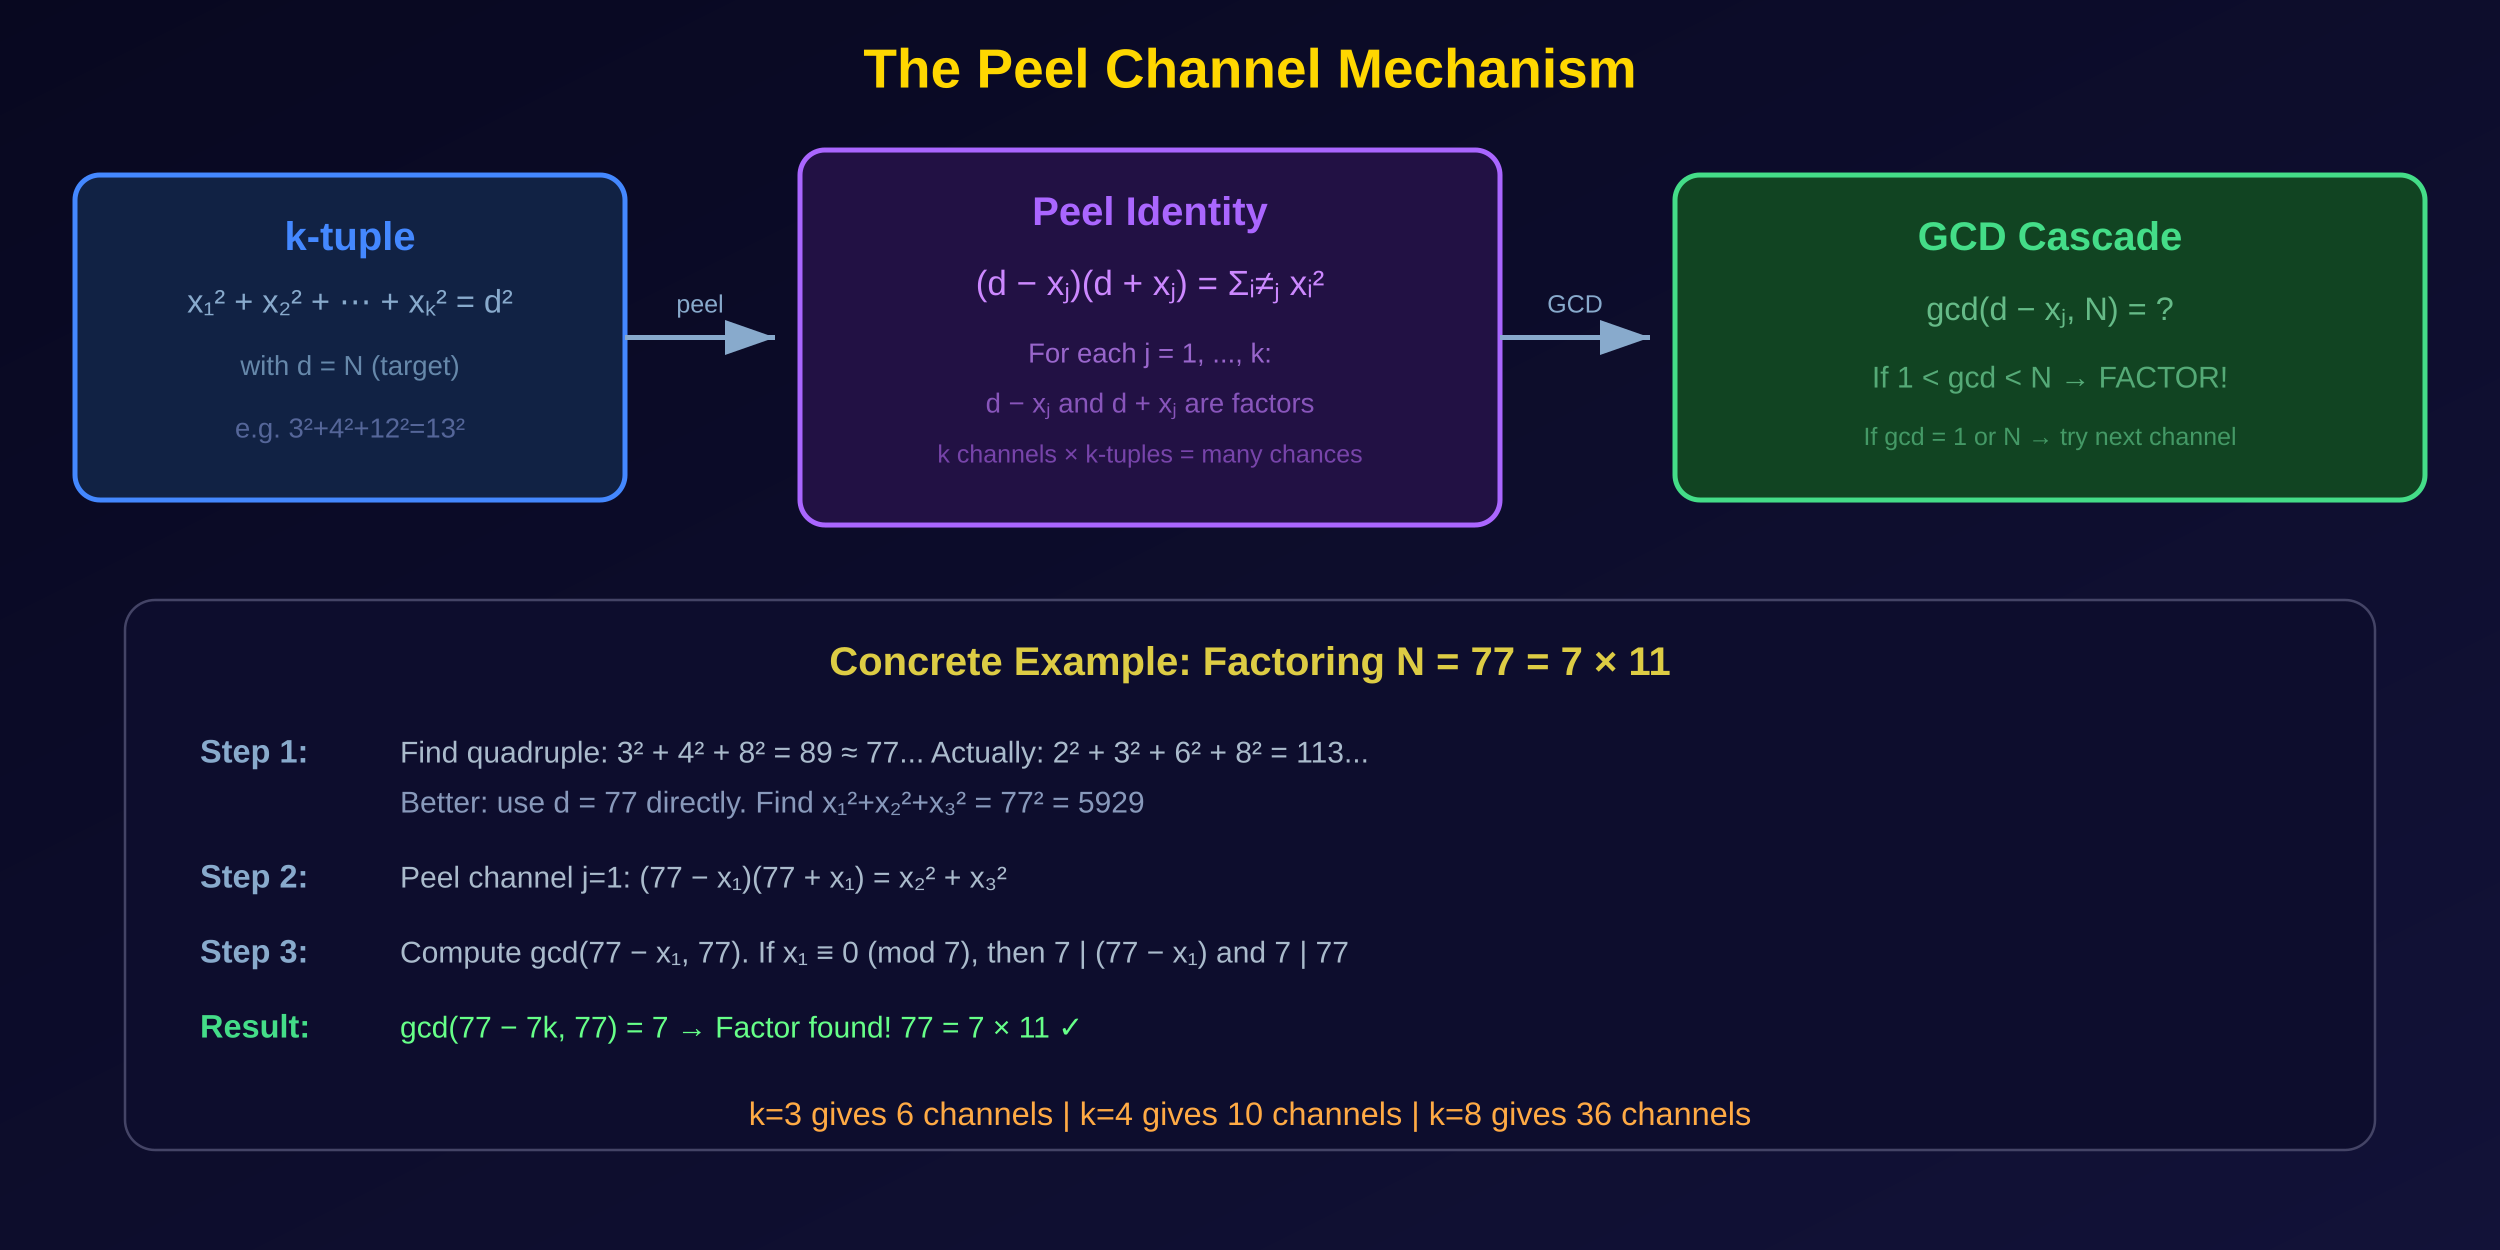
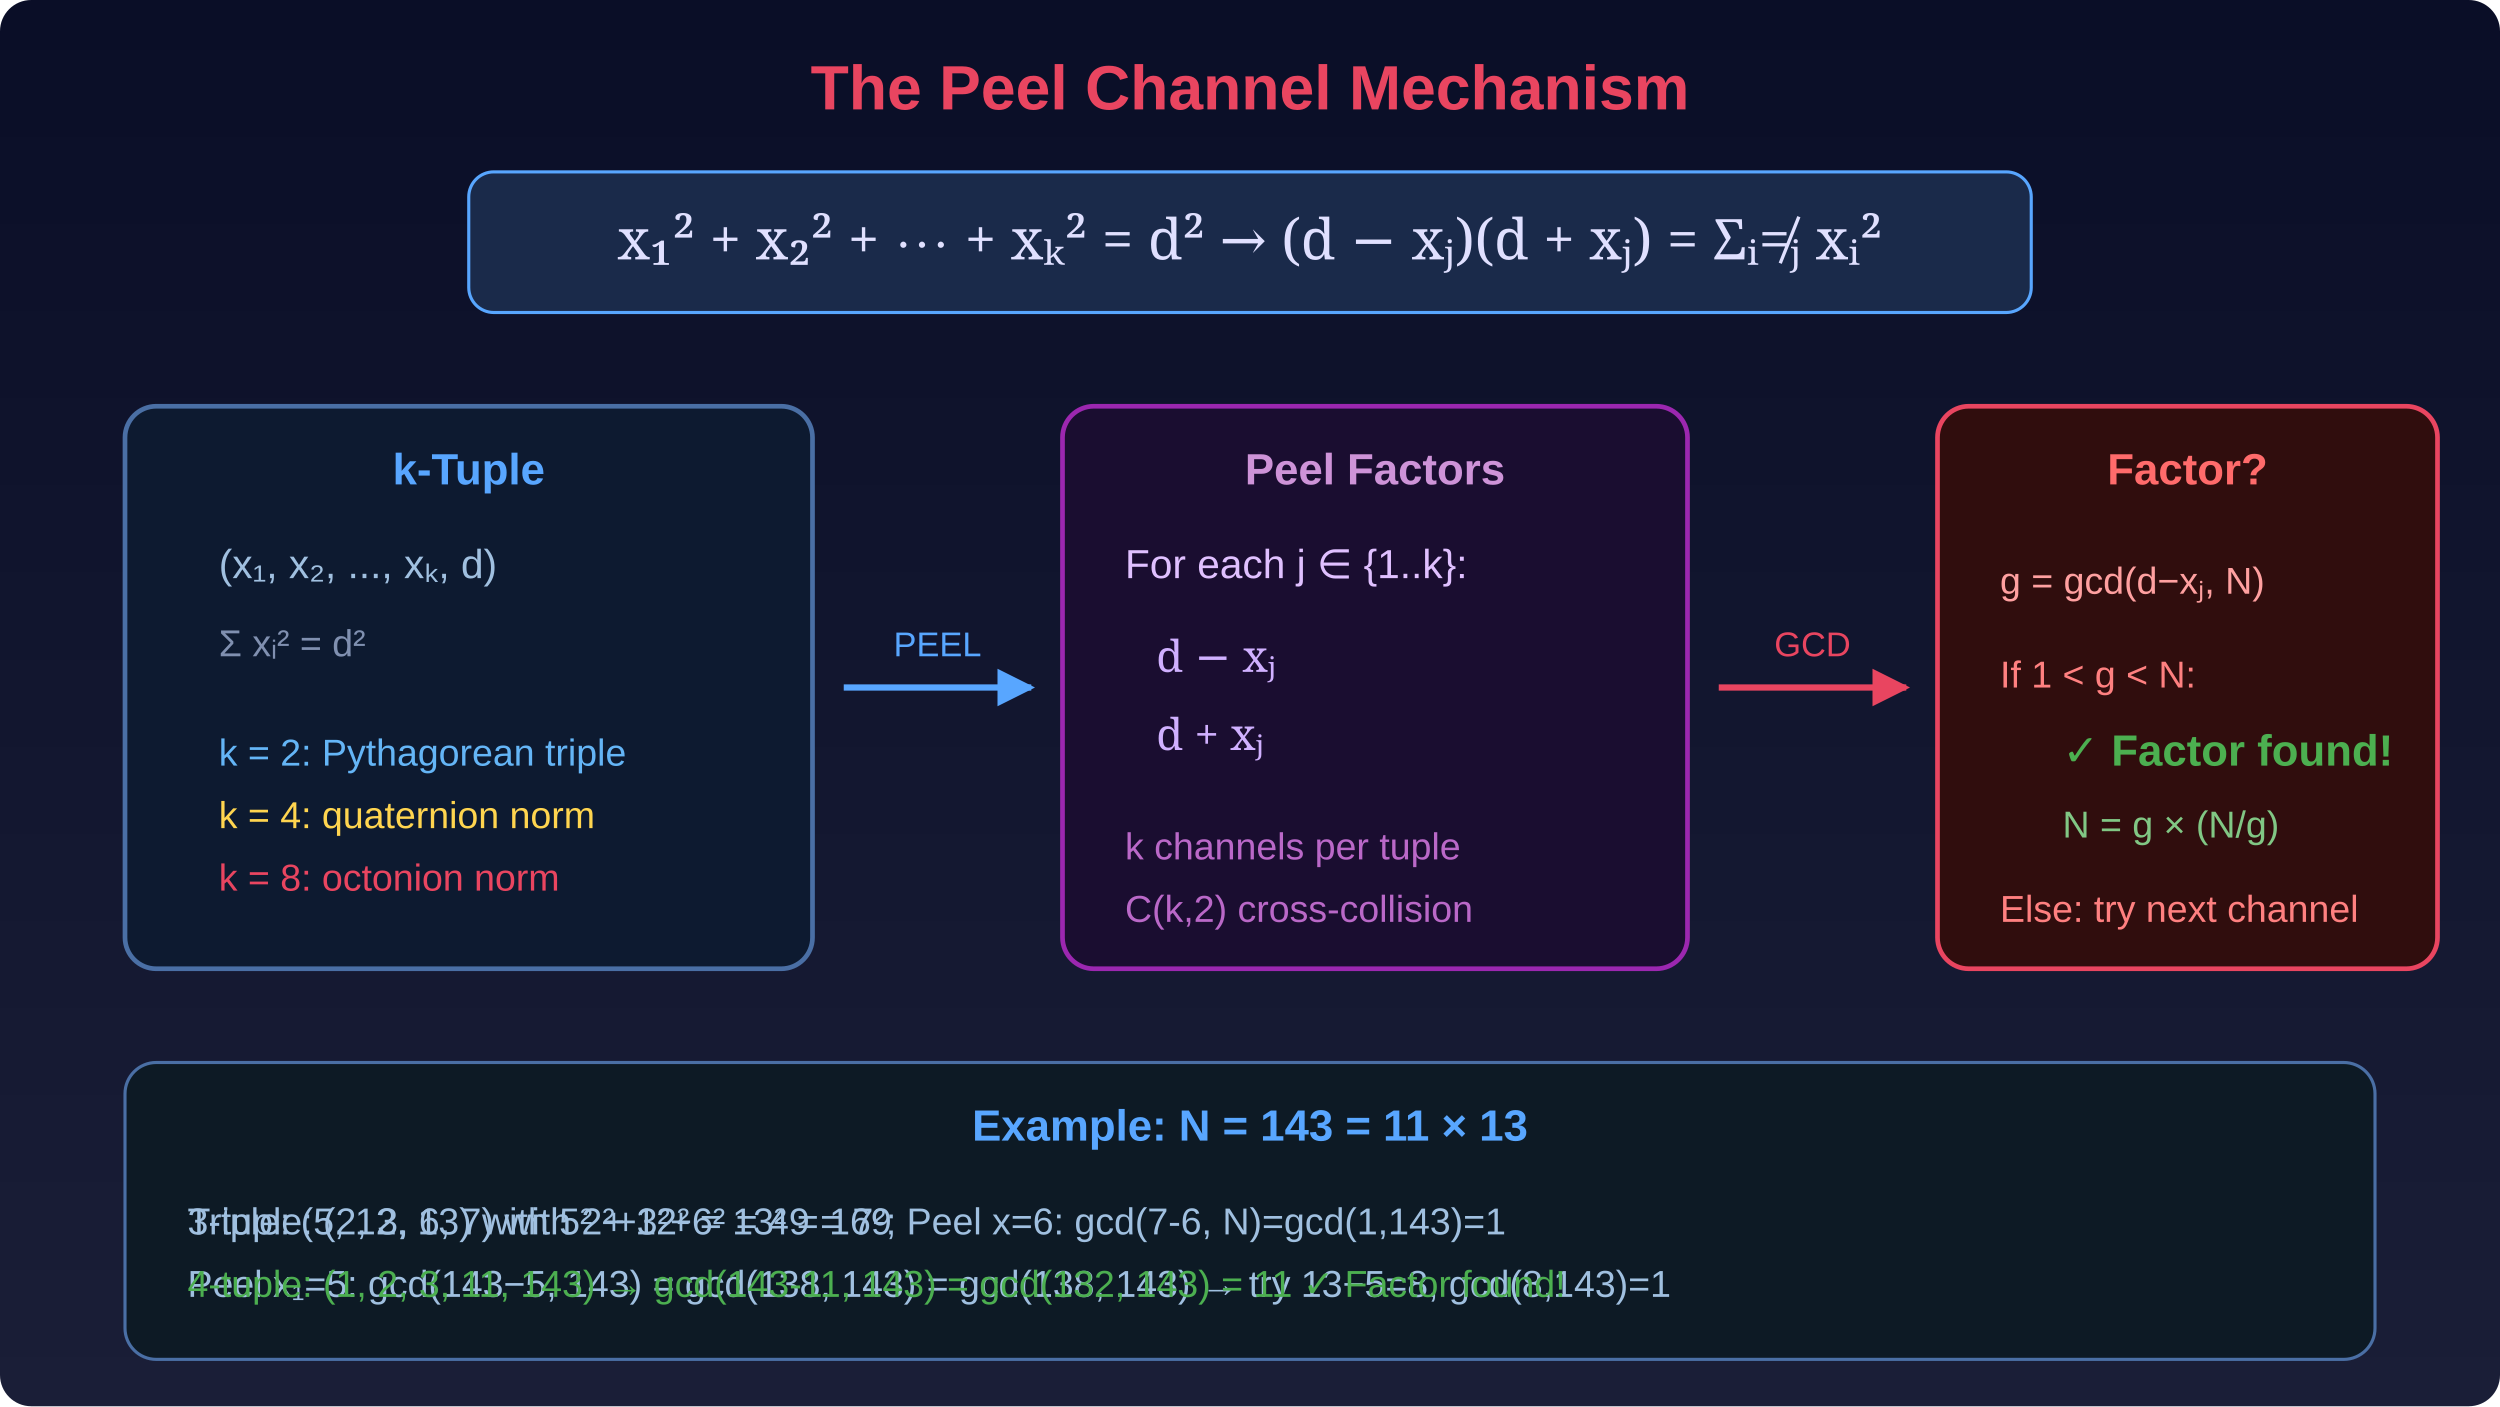
- <svg xmlns="http://www.w3.org/2000/svg" viewBox="0 0 1000 500" font-family="'Segoe UI', Arial, sans-serif">
+ <svg xmlns="http://www.w3.org/2000/svg" viewBox="0 0 800 450" font-family="'Segoe UI', Arial, sans-serif">
  <defs>
-     <linearGradient id="bg5" x1="0%" y1="0%" x2="100%" y2="100%">
-       <stop offset="0%" style="stop-color:#080820" />
-       <stop offset="100%" style="stop-color:#121238" />
+     <linearGradient id="bg3" x1="0%" y1="0%" x2="0%" y2="100%">
+       <stop offset="0%" style="stop-color:#0a0e27" />
+       <stop offset="100%" style="stop-color:#1a1e37" />
    </linearGradient>
-     <marker id="arrowhead" markerWidth="10" markerHeight="7" refX="10" refY="3.5" orient="auto">
-       <polygon points="0 0, 10 3.5, 0 7" fill="#88aacc" />
+     <marker id="arrow" viewBox="0 0 10 10" refX="9" refY="5" markerWidth="6" markerHeight="6" orient="auto">
+       <path d="M 0 0 L 10 5 L 0 10 z" fill="#58a6ff" />
+     </marker>
+     <marker id="arrow-red" viewBox="0 0 10 10" refX="9" refY="5" markerWidth="6" markerHeight="6" orient="auto">
+       <path d="M 0 0 L 10 5 L 0 10 z" fill="#e94560" />
    </marker>
  </defs>
-   <rect width="1000" height="500" fill="url(#bg5)" />
-   <text x="500" y="35" text-anchor="middle" fill="#ffd700" font-size="22" font-weight="bold">
+   <rect width="800" height="450" fill="url(#bg3)" rx="10" />
+   <text x="400" y="35" fill="#e94560" font-size="20" font-weight="bold" text-anchor="middle">
    The Peel Channel Mechanism
  </text>
-   <rect x="30" y="70" width="220" height="130" rx="10" fill="#112244" stroke="#4488ff" stroke-width="2" />
-   <text x="140" y="100" text-anchor="middle" fill="#4488ff" font-size="16" font-weight="bold">k-tuple</text>
-   <text x="140" y="125" text-anchor="middle" fill="#88aacc" font-size="13">x₁² + x₂² + ⋯ + xₖ² = d²</text>
-   <text x="140" y="150" text-anchor="middle" fill="#6688aa" font-size="11">with d = N (target)</text>
-   <text x="140" y="175" text-anchor="middle" fill="#556699" font-size="11">e.g. 3²+4²+12²=13²</text>
-   <line x1="250" y1="135" x2="310" y2="135" stroke="#88aacc" stroke-width="2" marker-end="url(#arrowhead)" />
-   <text x="280" y="125" text-anchor="middle" fill="#88aacc" font-size="10">peel</text>
-   <rect x="320" y="60" width="280" height="150" rx="10" fill="#221144" stroke="#aa66ff" stroke-width="2" />
-   <text x="460" y="90" text-anchor="middle" fill="#aa66ff" font-size="16" font-weight="bold">Peel Identity</text>
-   <text x="460" y="118" text-anchor="middle" fill="#cc88ff" font-size="14">
-     (d − xⱼ)(d + xⱼ) = Σᵢ≠ⱼ xᵢ²
+   <rect x="150" y="55" width="500" height="45" fill="#1a2a4a" rx="8" stroke="#58a6ff" stroke-width="1" />
+   <text x="400" y="83" fill="#e0e0ff" font-size="18" text-anchor="middle" font-family="serif">
+     x₁² + x₂² + ⋯ + xₖ² = d²    →    (d − xⱼ)(d + xⱼ) = Σᵢ≠ⱼ xᵢ²
  </text>
-   <text x="460" y="145" text-anchor="middle" fill="#9966cc" font-size="11">For each j = 1, ..., k:</text>
-   <text x="460" y="165" text-anchor="middle" fill="#8855bb" font-size="11">d − xⱼ and d + xⱼ are factors</text>
-   <text x="460" y="185" text-anchor="middle" fill="#7744aa" font-size="10">k channels × k-tuples = many chances</text>
-   <line x1="600" y1="135" x2="660" y2="135" stroke="#88aacc" stroke-width="2" marker-end="url(#arrowhead)" />
-   <text x="630" y="125" text-anchor="middle" fill="#88aacc" font-size="10">GCD</text>
-   <rect x="670" y="70" width="300" height="130" rx="10" fill="#114422" stroke="#44dd88" stroke-width="2" />
-   <text x="820" y="100" text-anchor="middle" fill="#44dd88" font-size="16" font-weight="bold">GCD Cascade</text>
-   <text x="820" y="128" text-anchor="middle" fill="#66bb88" font-size="13">
-     gcd(d − xⱼ, N) = ?
+   <rect x="40" y="130" width="220" height="180" fill="#0d1a30" rx="10" stroke="#4a6fa5" stroke-width="1.5" />
+   <text x="150" y="155" fill="#58a6ff" font-size="14" font-weight="bold" text-anchor="middle">k-Tuple</text>
+   <text x="70" y="185" fill="#a0c0e0" font-size="13">(x₁, x₂, ..., xₖ, d)</text>
+   <text x="70" y="210" fill="#8090b0" font-size="12">Σ xᵢ² = d²</text>
+   <text x="70" y="245" fill="#64b5f6" font-size="12">k = 2: Pythagorean triple</text>
+   <text x="70" y="265" fill="#ffd54f" font-size="12">k = 4: quaternion norm</text>
+   <text x="70" y="285" fill="#e94560" font-size="12">k = 8: octonion norm</text>
+   <line x1="270" y1="220" x2="330" y2="220" stroke="#58a6ff" stroke-width="2" marker-end="url(#arrow)" />
+   <text x="300" y="210" fill="#58a6ff" font-size="11" text-anchor="middle">PEEL</text>
+   <rect x="340" y="130" width="200" height="180" fill="#1a0d30" rx="10" stroke="#9c27b0" stroke-width="1.5" />
+   <text x="440" y="155" fill="#ce93d8" font-size="14" font-weight="bold" text-anchor="middle">Peel Factors</text>
+   <text x="360" y="185" fill="#e0c0ff" font-size="13">For each j ∈ {1..k}:</text>
+   <text x="370" y="215" fill="#d0b0ff" font-size="14" font-family="serif">d − xⱼ</text>
+   <text x="370" y="240" fill="#d0b0ff" font-size="14" font-family="serif">d + xⱼ</text>
+   <text x="360" y="275" fill="#ba68c8" font-size="12">k channels per tuple</text>
+   <text x="360" y="295" fill="#ba68c8" font-size="12">C(k,2) cross-collision</text>
+   <line x1="550" y1="220" x2="610" y2="220" stroke="#e94560" stroke-width="2" marker-end="url(#arrow-red)" />
+   <text x="580" y="210" fill="#e94560" font-size="11" text-anchor="middle">GCD</text>
+   <rect x="620" y="130" width="160" height="180" fill="#300d0d" rx="10" stroke="#e94560" stroke-width="1.5" />
+   <text x="700" y="155" fill="#ff6b6b" font-size="14" font-weight="bold" text-anchor="middle">Factor?</text>
+   <text x="640" y="190" fill="#ffa0a0" font-size="12">g = gcd(d−xⱼ, N)</text>
+   <text x="640" y="220" fill="#ff8080" font-size="12">If 1 &lt; g &lt; N:</text>
+   <text x="660" y="245" fill="#4caf50" font-size="14" font-weight="bold">✓ Factor found!</text>
+   <text x="660" y="268" fill="#81c784" font-size="12">N = g × (N/g)</text>
+   <text x="640" y="295" fill="#ff8080" font-size="12">Else: try next channel</text>
+   <rect x="40" y="340" width="720" height="95" fill="#0d1a25" rx="10" stroke="#4a6fa5" stroke-width="1" />
+   <text x="400" y="365" fill="#58a6ff" font-size="14" font-weight="bold" text-anchor="middle">
+     Example: N = 143 = 11 × 13
  </text>
-   <text x="820" y="155" text-anchor="middle" fill="#55aa77" font-size="12">If 1 &lt; gcd &lt; N → FACTOR!</text>
-   <text x="820" y="178" text-anchor="middle" fill="#449966" font-size="10">If gcd = 1 or N → try next channel</text>
-   <rect x="50" y="240" width="900" height="220" rx="12" fill="#0d0d2d" stroke="#444466" stroke-width="1" />
-   <text x="500" y="270" text-anchor="middle" fill="#ddcc44" font-size="16" font-weight="bold">
-     Concrete Example: Factoring N = 77 = 7 × 11
+   <text x="60" y="395" fill="#a0c0e0" font-size="12">
+     Triple: (5, 12, 13) with 5² + 12² = 13² = 169
  </text>
-   <text x="80" y="305" fill="#88aacc" font-size="13" font-weight="bold">Step 1:</text>
-   <text x="160" y="305" fill="#aabbcc" font-size="12">Find quadruple: 3² + 4² + 8² = 89 ≈ 77... Actually: 2² + 3² + 6² + 8² = 113... </text>
-   <text x="160" y="325" fill="#8899bb" font-size="12">Better: use d = 77 directly. Find x₁²+x₂²+x₃² = 77² = 5929</text>
-   <text x="80" y="355" fill="#88aacc" font-size="13" font-weight="bold">Step 2:</text>
-   <text x="160" y="355" fill="#aabbcc" font-size="12">Peel channel j=1: (77 − x₁)(77 + x₁) = x₂² + x₃²</text>
-   <text x="80" y="385" fill="#88aacc" font-size="13" font-weight="bold">Step 3:</text>
-   <text x="160" y="385" fill="#aabbcc" font-size="12">Compute gcd(77 − x₁, 77). If x₁ ≡ 0 (mod 7), then 7 | (77 − x₁) and 7 | 77</text>
-   <text x="80" y="415" fill="#44dd88" font-size="13" font-weight="bold">Result:</text>
-   <text x="160" y="415" fill="#66ff88" font-size="12">gcd(77 − 7k, 77) = 7 → Factor found! 77 = 7 × 11 ✓</text>
-   <text x="500" y="450" text-anchor="middle" fill="#ffaa44" font-size="13">
-     k=3 gives 6 channels | k=4 gives 10 channels | k=8 gives 36 channels
+   <text x="60" y="415" fill="#a0c0e0" font-size="12">
+     Peel x₁=5: gcd(143−5, 143) = gcd(138, 143) = gcd(138, 143) → try 13−5=8, gcd(8,143)=1
+   </text>
+   <text x="60" y="395" fill="#a0c0e0" font-size="12">
+     3-tuple: (2, 3, 6, 7) with 2²+3²+6² = 49 = 7²; Peel x=6: gcd(7-6, N)=gcd(1,143)=1
+   </text>
+   <text x="60" y="415" fill="#4caf50" font-size="12">
+     4-tuple: (1, 2, 3, 11, 143) → gcd(143-11, 143) = gcd(132, 143) = 11 ✓ Factor found!
  </text>
</svg>
